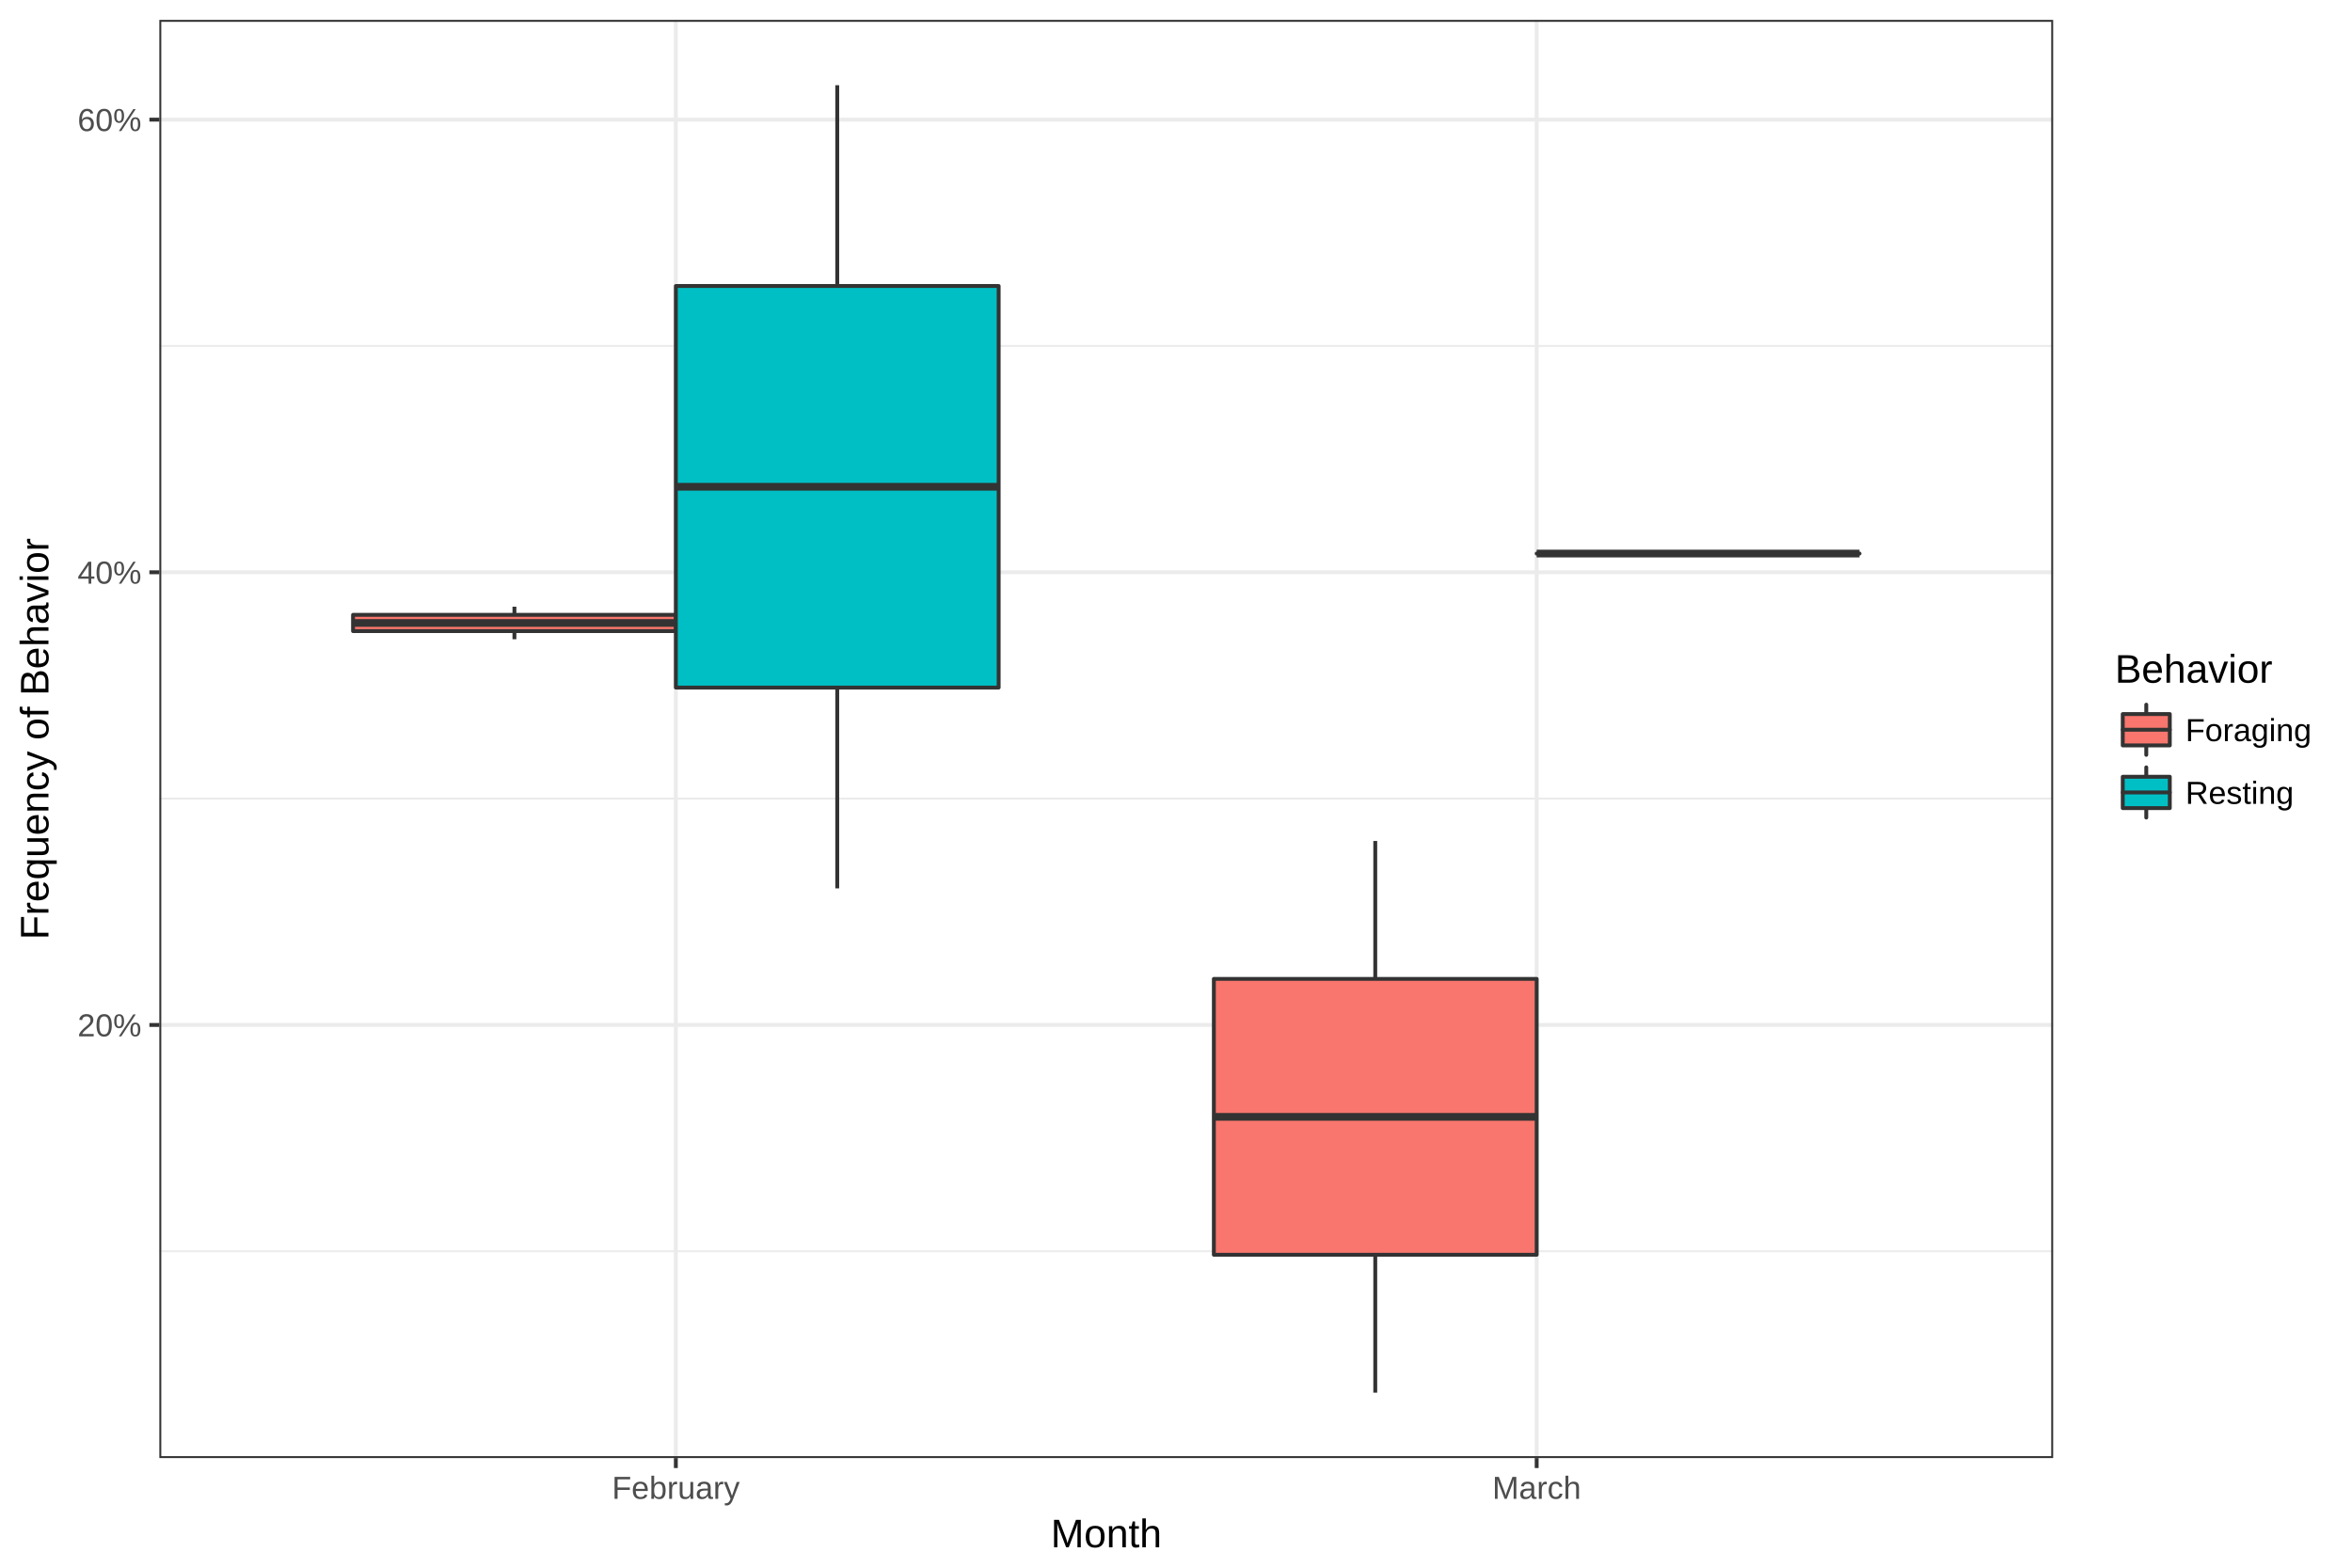
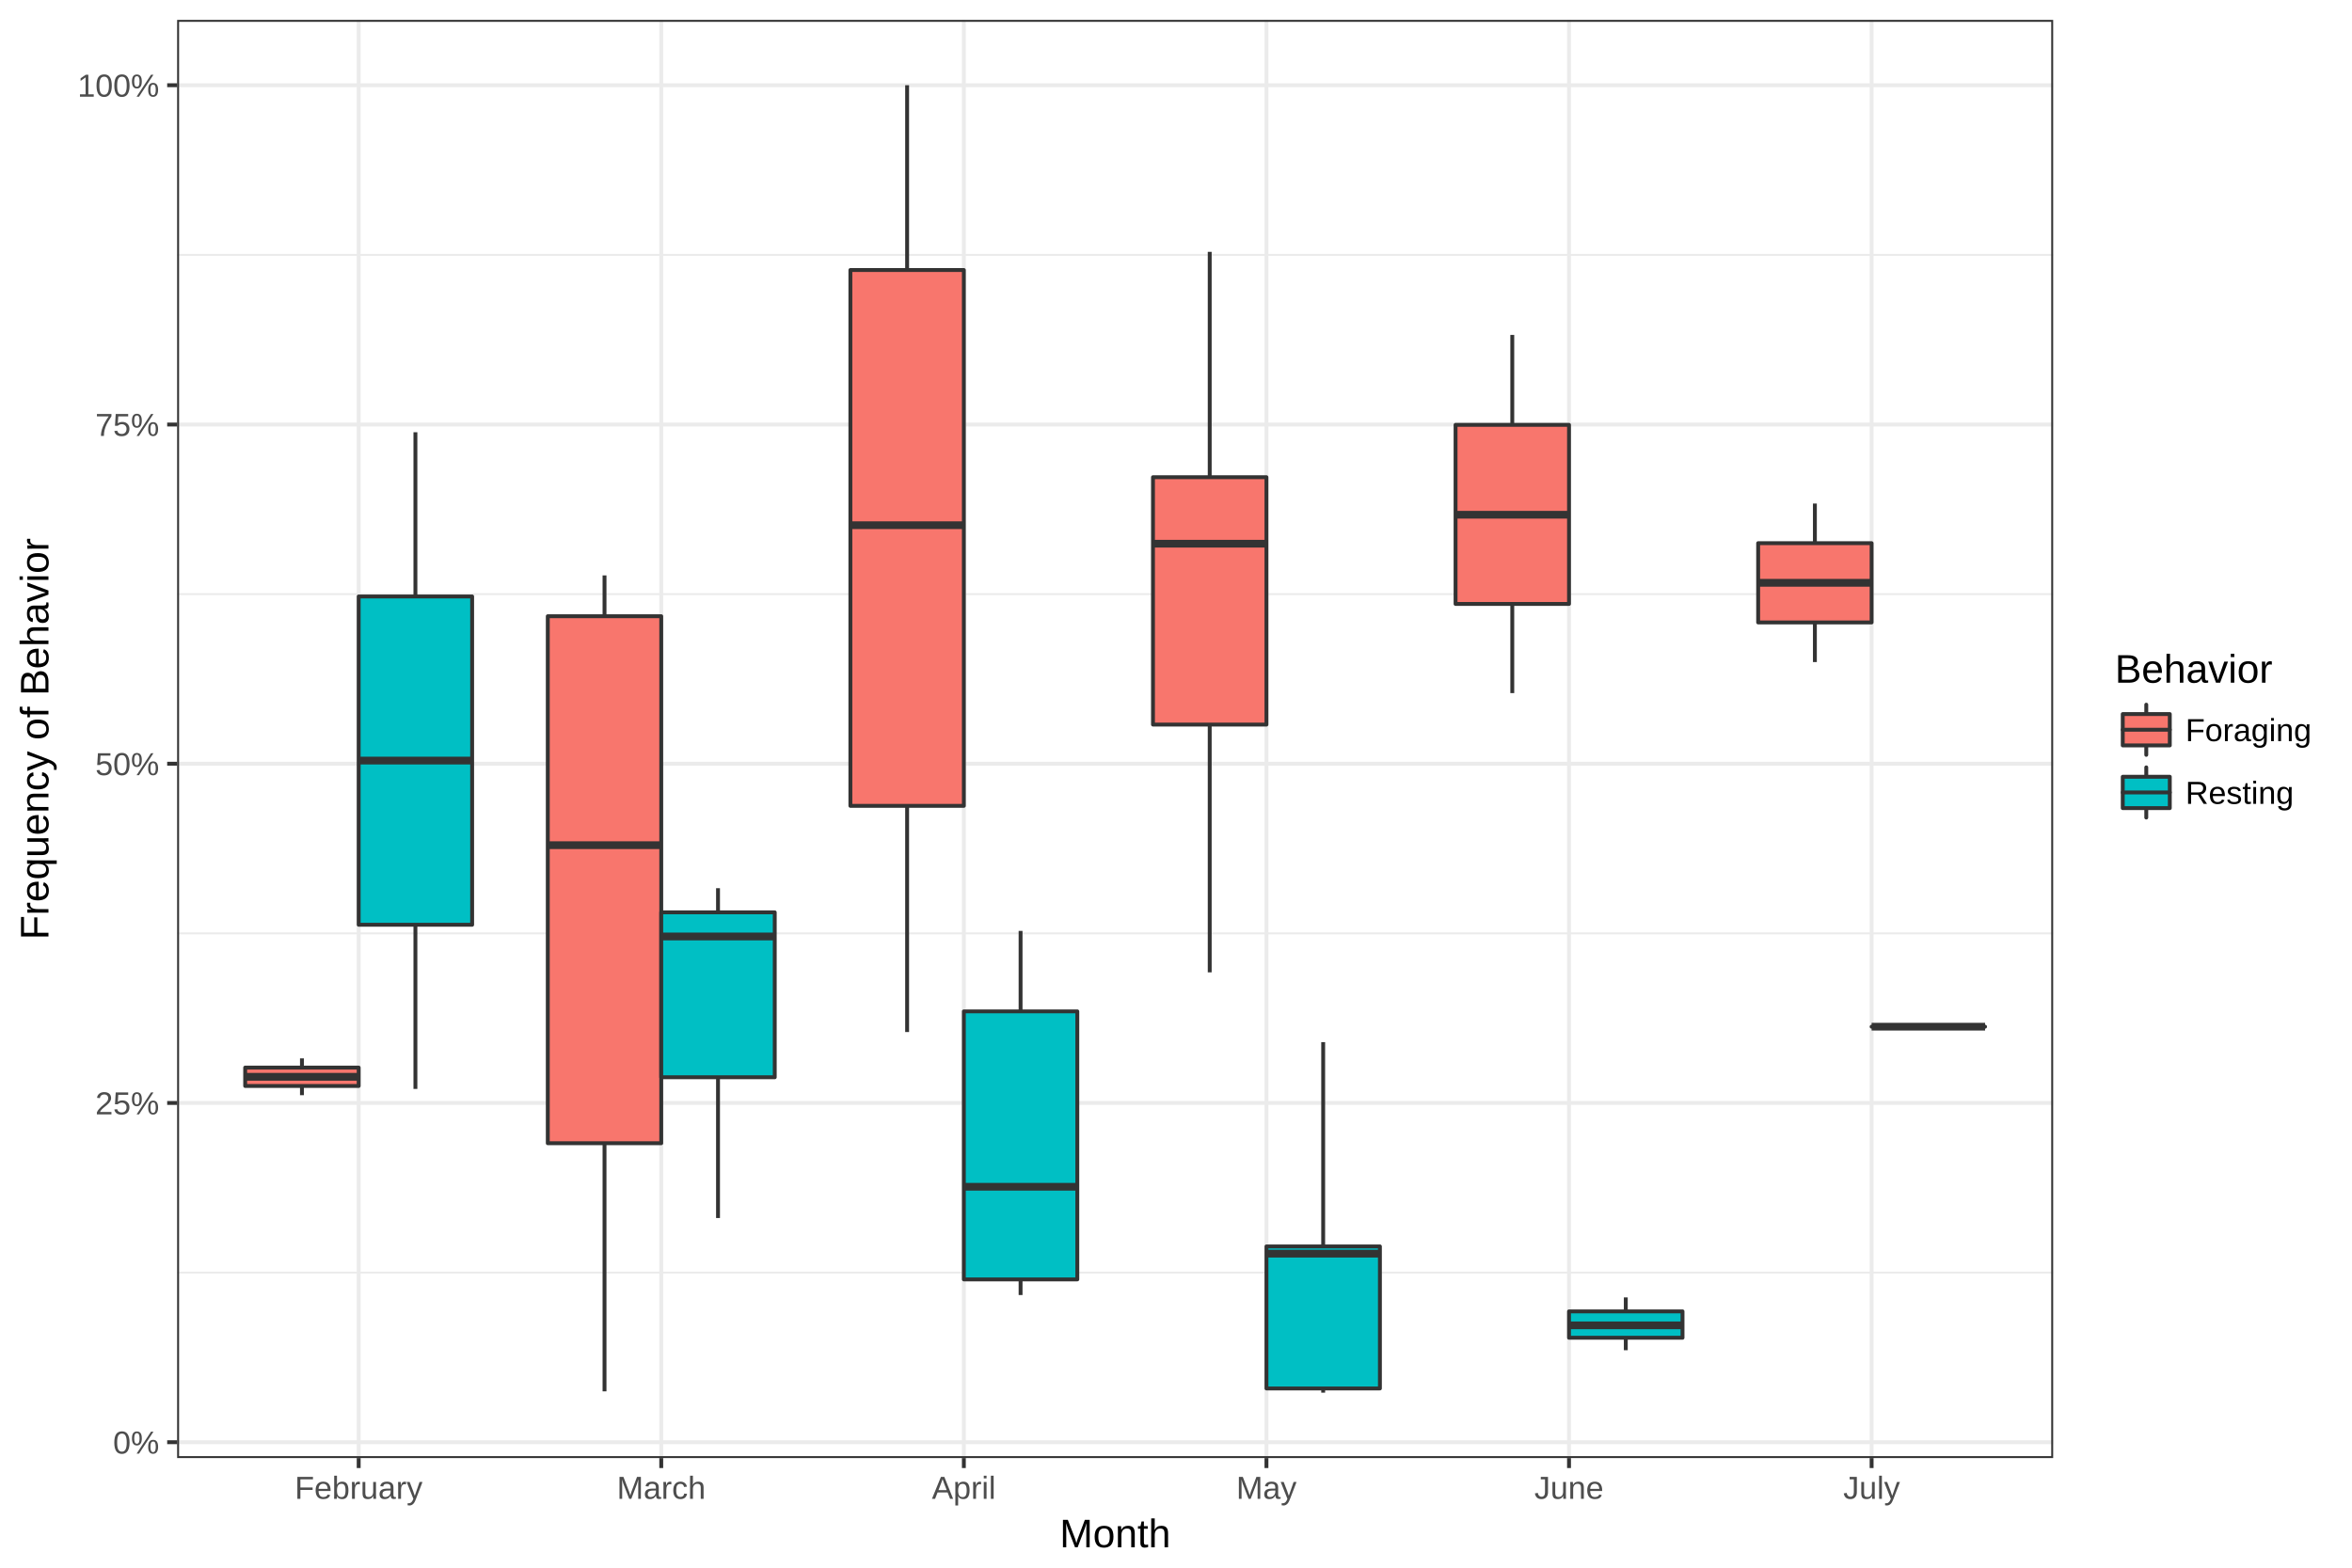
<svg xmlns="http://www.w3.org/2000/svg" viewBox="0 0 648.00 432.00">
  <defs>
    <style type="text/css">
    line, polyline, polygon, path, rect, circle {
      fill: none;
      stroke: #000000;
      stroke-linecap: round;
      stroke-linejoin: round;
      stroke-miterlimit: 10.00;
    }
  </style>
  </defs>
  <rect width="100%" height="100%" style="stroke: none; fill: #FFFFFF;" />
  <rect x="0.00" y="0.00" width="648.00" height="432.00" style="stroke-width: 1.07; stroke: #FFFFFF; fill: #FFFFFF;" />
  <defs>
-     <clipPath id="cpNDMuOTB8NTY1LjY3fDQwMS44MHw1LjQ4">
-       <rect x="43.90" y="5.48" width="521.77" height="396.32" />
+     <clipPath id="cpNDguODB8NTY1LjY3fDQwMS44MHw1LjQ4">
+       <rect x="48.80" y="5.48" width="516.87" height="396.32" />
    </clipPath>
  </defs>
-   <rect x="43.90" y="5.48" width="521.77" height="396.32" style="stroke-width: 1.07; stroke: none; fill: #FFFFFF;" clip-path="url(#cpNDMuOTB8NTY1LjY3fDQwMS44MHw1LjQ4)" />
-   <polyline points="43.90,344.80 565.67,344.80 " style="stroke-width: 0.53; stroke: #EBEBEB; stroke-linecap: butt;" clip-path="url(#cpNDMuOTB8NTY1LjY3fDQwMS44MHw1LjQ4)" />
-   <polyline points="43.90,220.07 565.67,220.07 " style="stroke-width: 0.53; stroke: #EBEBEB; stroke-linecap: butt;" clip-path="url(#cpNDMuOTB8NTY1LjY3fDQwMS44MHw1LjQ4)" />
-   <polyline points="43.90,95.34 565.67,95.34 " style="stroke-width: 0.53; stroke: #EBEBEB; stroke-linecap: butt;" clip-path="url(#cpNDMuOTB8NTY1LjY3fDQwMS44MHw1LjQ4)" />
-   <polyline points="43.90,282.44 565.67,282.44 " style="stroke-width: 1.07; stroke: #EBEBEB; stroke-linecap: butt;" clip-path="url(#cpNDMuOTB8NTY1LjY3fDQwMS44MHw1LjQ4)" />
-   <polyline points="43.90,157.70 565.67,157.70 " style="stroke-width: 1.07; stroke: #EBEBEB; stroke-linecap: butt;" clip-path="url(#cpNDMuOTB8NTY1LjY3fDQwMS44MHw1LjQ4)" />
-   <polyline points="43.90,32.97 565.67,32.97 " style="stroke-width: 1.07; stroke: #EBEBEB; stroke-linecap: butt;" clip-path="url(#cpNDMuOTB8NTY1LjY3fDQwMS44MHw1LjQ4)" />
-   <polyline points="186.20,401.80 186.20,5.48 " style="stroke-width: 1.07; stroke: #EBEBEB; stroke-linecap: butt;" clip-path="url(#cpNDMuOTB8NTY1LjY3fDQwMS44MHw1LjQ4)" />
-   <polyline points="423.37,401.80 423.37,5.48 " style="stroke-width: 1.07; stroke: #EBEBEB; stroke-linecap: butt;" clip-path="url(#cpNDMuOTB8NTY1LjY3fDQwMS44MHw1LjQ4)" />
-   <line x1="141.73" y1="169.43" x2="141.73" y2="167.18" style="stroke-width: 1.07; stroke: #333333; stroke-linecap: butt;" clip-path="url(#cpNDMuOTB8NTY1LjY3fDQwMS44MHw1LjQ4)" />
-   <line x1="141.73" y1="173.91" x2="141.73" y2="176.16" style="stroke-width: 1.07; stroke: #333333; stroke-linecap: butt;" clip-path="url(#cpNDMuOTB8NTY1LjY3fDQwMS44MHw1LjQ4)" />
-   <polygon points="97.27,169.43 97.27,173.91 186.20,173.91 186.20,169.43 97.27,169.43 " style="stroke-width: 1.07; stroke: #333333; fill: #F8766D;" clip-path="url(#cpNDMuOTB8NTY1LjY3fDQwMS44MHw1LjQ4)" />
-   <line x1="97.27" y1="171.67" x2="186.20" y2="171.67" style="stroke-width: 2.13; stroke: #333333; stroke-linecap: butt;" clip-path="url(#cpNDMuOTB8NTY1LjY3fDQwMS44MHw1LjQ4)" />
-   <line x1="230.67" y1="78.82" x2="230.67" y2="23.49" style="stroke-width: 1.07; stroke: #333333; stroke-linecap: butt;" clip-path="url(#cpNDMuOTB8NTY1LjY3fDQwMS44MHw1LjQ4)" />
-   <line x1="230.67" y1="189.47" x2="230.67" y2="244.80" style="stroke-width: 1.07; stroke: #333333; stroke-linecap: butt;" clip-path="url(#cpNDMuOTB8NTY1LjY3fDQwMS44MHw1LjQ4)" />
-   <polygon points="186.20,78.82 186.20,189.47 275.14,189.47 275.14,78.82 186.20,78.82 " style="stroke-width: 1.07; stroke: #333333; fill: #00BFC4;" clip-path="url(#cpNDMuOTB8NTY1LjY3fDQwMS44MHw1LjQ4)" />
-   <line x1="186.20" y1="134.14" x2="275.14" y2="134.14" style="stroke-width: 2.13; stroke: #333333; stroke-linecap: butt;" clip-path="url(#cpNDMuOTB8NTY1LjY3fDQwMS44MHw1LjQ4)" />
-   <line x1="378.90" y1="269.75" x2="378.90" y2="231.75" style="stroke-width: 1.07; stroke: #333333; stroke-linecap: butt;" clip-path="url(#cpNDMuOTB8NTY1LjY3fDQwMS44MHw1LjQ4)" />
-   <line x1="378.90" y1="345.77" x2="378.90" y2="383.78" style="stroke-width: 1.07; stroke: #333333; stroke-linecap: butt;" clip-path="url(#cpNDMuOTB8NTY1LjY3fDQwMS44MHw1LjQ4)" />
-   <polygon points="334.43,269.75 334.43,345.77 423.37,345.77 423.37,269.75 334.43,269.75 " style="stroke-width: 1.07; stroke: #333333; fill: #F8766D;" clip-path="url(#cpNDMuOTB8NTY1LjY3fDQwMS44MHw1LjQ4)" />
-   <line x1="334.43" y1="307.76" x2="423.37" y2="307.76" style="stroke-width: 2.13; stroke: #333333; stroke-linecap: butt;" clip-path="url(#cpNDMuOTB8NTY1LjY3fDQwMS44MHw1LjQ4)" />
-   <line x1="467.84" y1="152.54" x2="467.84" y2="152.54" style="stroke-width: 1.07; stroke: #333333; stroke-linecap: butt;" clip-path="url(#cpNDMuOTB8NTY1LjY3fDQwMS44MHw1LjQ4)" />
-   <line x1="467.84" y1="152.54" x2="467.84" y2="152.54" style="stroke-width: 1.07; stroke: #333333; stroke-linecap: butt;" clip-path="url(#cpNDMuOTB8NTY1LjY3fDQwMS44MHw1LjQ4)" />
-   <polygon points="423.37,152.54 423.37,152.54 512.31,152.54 512.31,152.54 423.37,152.54 " style="stroke-width: 1.07; stroke: #333333; fill: #00BFC4;" clip-path="url(#cpNDMuOTB8NTY1LjY3fDQwMS44MHw1LjQ4)" />
-   <line x1="423.37" y1="152.54" x2="512.31" y2="152.54" style="stroke-width: 2.13; stroke: #333333; stroke-linecap: butt;" clip-path="url(#cpNDMuOTB8NTY1LjY3fDQwMS44MHw1LjQ4)" />
-   <rect x="43.90" y="5.48" width="521.77" height="396.32" style="stroke-width: 1.07; stroke: #333333;" clip-path="url(#cpNDMuOTB8NTY1LjY3fDQwMS44MHw1LjQ4)" />
+   <rect x="48.80" y="5.48" width="516.87" height="396.32" style="stroke-width: 1.07; stroke: none; fill: #FFFFFF;" clip-path="url(#cpNDguODB8NTY1LjY3fDQwMS44MHw1LjQ4)" />
+   <polyline points="48.80,350.68 565.67,350.68 " style="stroke-width: 0.53; stroke: #EBEBEB; stroke-linecap: butt;" clip-path="url(#cpNDguODB8NTY1LjY3fDQwMS44MHw1LjQ4)" />
+   <polyline points="48.80,257.20 565.67,257.20 " style="stroke-width: 0.53; stroke: #EBEBEB; stroke-linecap: butt;" clip-path="url(#cpNDguODB8NTY1LjY3fDQwMS44MHw1LjQ4)" />
+   <polyline points="48.80,163.72 565.67,163.72 " style="stroke-width: 0.53; stroke: #EBEBEB; stroke-linecap: butt;" clip-path="url(#cpNDguODB8NTY1LjY3fDQwMS44MHw1LjQ4)" />
+   <polyline points="48.80,70.23 565.67,70.23 " style="stroke-width: 0.53; stroke: #EBEBEB; stroke-linecap: butt;" clip-path="url(#cpNDguODB8NTY1LjY3fDQwMS44MHw1LjQ4)" />
+   <polyline points="48.80,397.42 565.67,397.42 " style="stroke-width: 1.07; stroke: #EBEBEB; stroke-linecap: butt;" clip-path="url(#cpNDguODB8NTY1LjY3fDQwMS44MHw1LjQ4)" />
+   <polyline points="48.80,303.94 565.67,303.94 " style="stroke-width: 1.07; stroke: #EBEBEB; stroke-linecap: butt;" clip-path="url(#cpNDguODB8NTY1LjY3fDQwMS44MHw1LjQ4)" />
+   <polyline points="48.80,210.46 565.67,210.46 " style="stroke-width: 1.07; stroke: #EBEBEB; stroke-linecap: butt;" clip-path="url(#cpNDguODB8NTY1LjY3fDQwMS44MHw1LjQ4)" />
+   <polyline points="48.80,116.98 565.67,116.98 " style="stroke-width: 1.07; stroke: #EBEBEB; stroke-linecap: butt;" clip-path="url(#cpNDguODB8NTY1LjY3fDQwMS44MHw1LjQ4)" />
+   <polyline points="48.80,23.49 565.67,23.49 " style="stroke-width: 1.07; stroke: #EBEBEB; stroke-linecap: butt;" clip-path="url(#cpNDguODB8NTY1LjY3fDQwMS44MHw1LjQ4)" />
+   <polyline points="98.82,401.80 98.82,5.48 " style="stroke-width: 1.07; stroke: #EBEBEB; stroke-linecap: butt;" clip-path="url(#cpNDguODB8NTY1LjY3fDQwMS44MHw1LjQ4)" />
+   <polyline points="182.18,401.80 182.18,5.48 " style="stroke-width: 1.07; stroke: #EBEBEB; stroke-linecap: butt;" clip-path="url(#cpNDguODB8NTY1LjY3fDQwMS44MHw1LjQ4)" />
+   <polyline points="265.55,401.80 265.55,5.48 " style="stroke-width: 1.07; stroke: #EBEBEB; stroke-linecap: butt;" clip-path="url(#cpNDguODB8NTY1LjY3fDQwMS44MHw1LjQ4)" />
+   <polyline points="348.92,401.80 348.92,5.48 " style="stroke-width: 1.07; stroke: #EBEBEB; stroke-linecap: butt;" clip-path="url(#cpNDguODB8NTY1LjY3fDQwMS44MHw1LjQ4)" />
+   <polyline points="432.28,401.80 432.28,5.48 " style="stroke-width: 1.07; stroke: #EBEBEB; stroke-linecap: butt;" clip-path="url(#cpNDguODB8NTY1LjY3fDQwMS44MHw1LjQ4)" />
+   <polyline points="515.65,401.80 515.65,5.48 " style="stroke-width: 1.07; stroke: #EBEBEB; stroke-linecap: butt;" clip-path="url(#cpNDguODB8NTY1LjY3fDQwMS44MHw1LjQ4)" />
+   <line x1="83.19" y1="294.19" x2="83.19" y2="291.66" style="stroke-width: 1.07; stroke: #333333; stroke-linecap: butt;" clip-path="url(#cpNDguODB8NTY1LjY3fDQwMS44MHw1LjQ4)" />
+   <line x1="83.19" y1="299.26" x2="83.19" y2="301.80" style="stroke-width: 1.07; stroke: #333333; stroke-linecap: butt;" clip-path="url(#cpNDguODB8NTY1LjY3fDQwMS44MHw1LjQ4)" />
+   <polygon points="67.55,294.19 67.55,299.26 98.82,299.26 98.82,294.19 67.55,294.19 " style="stroke-width: 1.07; stroke: #333333; fill: #F8766D;" clip-path="url(#cpNDguODB8NTY1LjY3fDQwMS44MHw1LjQ4)" />
+   <line x1="67.55" y1="296.73" x2="98.82" y2="296.73" style="stroke-width: 2.13; stroke: #333333; stroke-linecap: butt;" clip-path="url(#cpNDguODB8NTY1LjY3fDQwMS44MHw1LjQ4)" />
+   <line x1="114.45" y1="164.36" x2="114.45" y2="119.12" style="stroke-width: 1.07; stroke: #333333; stroke-linecap: butt;" clip-path="url(#cpNDguODB8NTY1LjY3fDQwMS44MHw1LjQ4)" />
+   <line x1="114.45" y1="254.83" x2="114.45" y2="300.07" style="stroke-width: 1.07; stroke: #333333; stroke-linecap: butt;" clip-path="url(#cpNDguODB8NTY1LjY3fDQwMS44MHw1LjQ4)" />
+   <polygon points="98.82,164.36 98.82,254.83 130.08,254.83 130.08,164.36 98.82,164.36 " style="stroke-width: 1.07; stroke: #333333; fill: #00BFC4;" clip-path="url(#cpNDguODB8NTY1LjY3fDQwMS44MHw1LjQ4)" />
+   <line x1="98.82" y1="209.59" x2="130.08" y2="209.59" style="stroke-width: 2.13; stroke: #333333; stroke-linecap: butt;" clip-path="url(#cpNDguODB8NTY1LjY3fDQwMS44MHw1LjQ4)" />
+   <line x1="166.55" y1="169.81" x2="166.55" y2="158.57" style="stroke-width: 1.07; stroke: #333333; stroke-linecap: butt;" clip-path="url(#cpNDguODB8NTY1LjY3fDQwMS44MHw1LjQ4)" />
+   <line x1="166.55" y1="315.03" x2="166.55" y2="383.40" style="stroke-width: 1.07; stroke: #333333; stroke-linecap: butt;" clip-path="url(#cpNDguODB8NTY1LjY3fDQwMS44MHw1LjQ4)" />
+   <polygon points="150.92,169.81 150.92,315.03 182.18,315.03 182.18,169.81 150.92,169.81 " style="stroke-width: 1.07; stroke: #333333; fill: #F8766D;" clip-path="url(#cpNDguODB8NTY1LjY3fDQwMS44MHw1LjQ4)" />
+   <line x1="150.92" y1="232.90" x2="182.18" y2="232.90" style="stroke-width: 2.13; stroke: #333333; stroke-linecap: butt;" clip-path="url(#cpNDguODB8NTY1LjY3fDQwMS44MHw1LjQ4)" />
+   <line x1="197.82" y1="251.41" x2="197.82" y2="244.76" style="stroke-width: 1.07; stroke: #333333; stroke-linecap: butt;" clip-path="url(#cpNDguODB8NTY1LjY3fDQwMS44MHw1LjQ4)" />
+   <line x1="197.82" y1="296.86" x2="197.82" y2="335.65" style="stroke-width: 1.07; stroke: #333333; stroke-linecap: butt;" clip-path="url(#cpNDguODB8NTY1LjY3fDQwMS44MHw1LjQ4)" />
+   <polygon points="182.18,251.41 182.18,296.86 213.45,296.86 213.45,251.41 182.18,251.41 " style="stroke-width: 1.07; stroke: #333333; fill: #00BFC4;" clip-path="url(#cpNDguODB8NTY1LjY3fDQwMS44MHw1LjQ4)" />
+   <line x1="182.18" y1="258.06" x2="213.45" y2="258.06" style="stroke-width: 2.13; stroke: #333333; stroke-linecap: butt;" clip-path="url(#cpNDguODB8NTY1LjY3fDQwMS44MHw1LjQ4)" />
+   <line x1="249.92" y1="74.41" x2="249.92" y2="23.49" style="stroke-width: 1.07; stroke: #333333; stroke-linecap: butt;" clip-path="url(#cpNDguODB8NTY1LjY3fDQwMS44MHw1LjQ4)" />
+   <line x1="249.92" y1="222.06" x2="249.92" y2="284.39" style="stroke-width: 1.07; stroke: #333333; stroke-linecap: butt;" clip-path="url(#cpNDguODB8NTY1LjY3fDQwMS44MHw1LjQ4)" />
+   <polygon points="234.29,74.41 234.29,222.06 265.55,222.06 265.55,74.41 234.29,74.41 " style="stroke-width: 1.07; stroke: #333333; fill: #F8766D;" clip-path="url(#cpNDguODB8NTY1LjY3fDQwMS44MHw1LjQ4)" />
+   <line x1="234.29" y1="144.73" x2="265.55" y2="144.73" style="stroke-width: 2.13; stroke: #333333; stroke-linecap: butt;" clip-path="url(#cpNDguODB8NTY1LjY3fDQwMS44MHw1LjQ4)" />
+   <line x1="281.18" y1="278.70" x2="281.18" y2="256.52" style="stroke-width: 1.07; stroke: #333333; stroke-linecap: butt;" clip-path="url(#cpNDguODB8NTY1LjY3fDQwMS44MHw1LjQ4)" />
+   <line x1="281.18" y1="352.56" x2="281.18" y2="356.87" style="stroke-width: 1.07; stroke: #333333; stroke-linecap: butt;" clip-path="url(#cpNDguODB8NTY1LjY3fDQwMS44MHw1LjQ4)" />
+   <polygon points="265.55,278.70 265.55,352.56 296.81,352.56 296.81,278.70 265.55,278.70 " style="stroke-width: 1.07; stroke: #333333; fill: #00BFC4;" clip-path="url(#cpNDguODB8NTY1LjY3fDQwMS44MHw1LjQ4)" />
+   <line x1="265.55" y1="327.03" x2="296.81" y2="327.03" style="stroke-width: 2.13; stroke: #333333; stroke-linecap: butt;" clip-path="url(#cpNDguODB8NTY1LjY3fDQwMS44MHw1LjQ4)" />
+   <line x1="333.29" y1="131.50" x2="333.29" y2="69.39" style="stroke-width: 1.07; stroke: #333333; stroke-linecap: butt;" clip-path="url(#cpNDguODB8NTY1LjY3fDQwMS44MHw1LjQ4)" />
+   <line x1="333.29" y1="199.67" x2="333.29" y2="267.94" style="stroke-width: 1.07; stroke: #333333; stroke-linecap: butt;" clip-path="url(#cpNDguODB8NTY1LjY3fDQwMS44MHw1LjQ4)" />
+   <polygon points="317.66,131.50 317.66,199.67 348.92,199.67 348.92,131.50 317.66,131.50 " style="stroke-width: 1.07; stroke: #333333; fill: #F8766D;" clip-path="url(#cpNDguODB8NTY1LjY3fDQwMS44MHw1LjQ4)" />
+   <line x1="317.66" y1="149.83" x2="348.92" y2="149.83" style="stroke-width: 2.13; stroke: #333333; stroke-linecap: butt;" clip-path="url(#cpNDguODB8NTY1LjY3fDQwMS44MHw1LjQ4)" />
+   <line x1="364.55" y1="343.47" x2="364.55" y2="287.17" style="stroke-width: 1.07; stroke: #333333; stroke-linecap: butt;" clip-path="url(#cpNDguODB8NTY1LjY3fDQwMS44MHw1LjQ4)" />
+   <line x1="364.55" y1="382.61" x2="364.55" y2="383.78" style="stroke-width: 1.07; stroke: #333333; stroke-linecap: butt;" clip-path="url(#cpNDguODB8NTY1LjY3fDQwMS44MHw1LjQ4)" />
+   <polygon points="348.92,343.47 348.92,382.61 380.18,382.61 380.18,343.47 348.92,343.47 " style="stroke-width: 1.07; stroke: #333333; fill: #00BFC4;" clip-path="url(#cpNDguODB8NTY1LjY3fDQwMS44MHw1LjQ4)" />
+   <line x1="348.92" y1="345.46" x2="380.18" y2="345.46" style="stroke-width: 2.13; stroke: #333333; stroke-linecap: butt;" clip-path="url(#cpNDguODB8NTY1LjY3fDQwMS44MHw1LjQ4)" />
+   <line x1="416.65" y1="117.07" x2="416.65" y2="92.30" style="stroke-width: 1.07; stroke: #333333; stroke-linecap: butt;" clip-path="url(#cpNDguODB8NTY1LjY3fDQwMS44MHw1LjQ4)" />
+   <line x1="416.65" y1="166.42" x2="416.65" y2="190.99" style="stroke-width: 1.07; stroke: #333333; stroke-linecap: butt;" clip-path="url(#cpNDguODB8NTY1LjY3fDQwMS44MHw1LjQ4)" />
+   <polygon points="401.02,117.07 401.02,166.42 432.28,166.42 432.28,117.07 401.02,117.07 " style="stroke-width: 1.07; stroke: #333333; fill: #F8766D;" clip-path="url(#cpNDguODB8NTY1LjY3fDQwMS44MHw1LjQ4)" />
+   <line x1="401.02" y1="141.84" x2="432.28" y2="141.84" style="stroke-width: 2.13; stroke: #333333; stroke-linecap: butt;" clip-path="url(#cpNDguODB8NTY1LjY3fDQwMS44MHw1LjQ4)" />
+   <line x1="447.92" y1="361.37" x2="447.92" y2="357.53" style="stroke-width: 1.07; stroke: #333333; stroke-linecap: butt;" clip-path="url(#cpNDguODB8NTY1LjY3fDQwMS44MHw1LjQ4)" />
+   <line x1="447.92" y1="368.64" x2="447.92" y2="372.07" style="stroke-width: 1.07; stroke: #333333; stroke-linecap: butt;" clip-path="url(#cpNDguODB8NTY1LjY3fDQwMS44MHw1LjQ4)" />
+   <polygon points="432.28,361.37 432.28,368.64 463.55,368.64 463.55,361.37 432.28,361.37 " style="stroke-width: 1.07; stroke: #333333; fill: #00BFC4;" clip-path="url(#cpNDguODB8NTY1LjY3fDQwMS44MHw1LjQ4)" />
+   <line x1="432.28" y1="365.22" x2="463.55" y2="365.22" style="stroke-width: 2.13; stroke: #333333; stroke-linecap: butt;" clip-path="url(#cpNDguODB8NTY1LjY3fDQwMS44MHw1LjQ4)" />
+   <line x1="500.02" y1="149.68" x2="500.02" y2="138.75" style="stroke-width: 1.07; stroke: #333333; stroke-linecap: butt;" clip-path="url(#cpNDguODB8NTY1LjY3fDQwMS44MHw1LjQ4)" />
+   <line x1="500.02" y1="171.52" x2="500.02" y2="182.44" style="stroke-width: 1.07; stroke: #333333; stroke-linecap: butt;" clip-path="url(#cpNDguODB8NTY1LjY3fDQwMS44MHw1LjQ4)" />
+   <polygon points="484.39,149.68 484.39,171.52 515.65,171.52 515.65,149.68 484.39,149.68 " style="stroke-width: 1.07; stroke: #333333; fill: #F8766D;" clip-path="url(#cpNDguODB8NTY1LjY3fDQwMS44MHw1LjQ4)" />
+   <line x1="484.39" y1="160.60" x2="515.65" y2="160.60" style="stroke-width: 2.13; stroke: #333333; stroke-linecap: butt;" clip-path="url(#cpNDguODB8NTY1LjY3fDQwMS44MHw1LjQ4)" />
+   <line x1="531.28" y1="282.92" x2="531.28" y2="282.92" style="stroke-width: 1.07; stroke: #333333; stroke-linecap: butt;" clip-path="url(#cpNDguODB8NTY1LjY3fDQwMS44MHw1LjQ4)" />
+   <line x1="531.28" y1="282.92" x2="531.28" y2="282.92" style="stroke-width: 1.07; stroke: #333333; stroke-linecap: butt;" clip-path="url(#cpNDguODB8NTY1LjY3fDQwMS44MHw1LjQ4)" />
+   <polygon points="515.65,282.92 515.65,282.92 546.91,282.92 546.91,282.92 515.65,282.92 " style="stroke-width: 1.07; stroke: #333333; fill: #00BFC4;" clip-path="url(#cpNDguODB8NTY1LjY3fDQwMS44MHw1LjQ4)" />
+   <line x1="515.65" y1="282.92" x2="546.91" y2="282.92" style="stroke-width: 2.13; stroke: #333333; stroke-linecap: butt;" clip-path="url(#cpNDguODB8NTY1LjY3fDQwMS44MHw1LjQ4)" />
+   <rect x="48.80" y="5.48" width="516.87" height="396.32" style="stroke-width: 1.07; stroke: #333333;" clip-path="url(#cpNDguODB8NTY1LjY3fDQwMS44MHw1LjQ4)" />
  <defs>
    <clipPath id="cpMC4wMHw2NDguMDB8NDMyLjAwfDAuMDA=">
      <rect x="0.00" y="0.00" width="648.00" height="432.00" />
    </clipPath>
  </defs>
  <g clip-path="url(#cpMC4wMHw2NDguMDB8NDMyLjAwfDAuMDA=)">
-     <text x="21.36" y="285.59" style="font-size: 8.80px; fill: #4D4D4D; font-family: Arial;" textLength="17.61px" lengthAdjust="spacingAndGlyphs">20%</text>
+     <text x="31.15" y="400.57" style="font-size: 8.80px; fill: #4D4D4D; font-family: Arial;" textLength="12.72px" lengthAdjust="spacingAndGlyphs">0%</text>
  </g>
  <g clip-path="url(#cpMC4wMHw2NDguMDB8NDMyLjAwfDAuMDA=)">
-     <text x="21.36" y="160.85" style="font-size: 8.80px; fill: #4D4D4D; font-family: Arial;" textLength="17.61px" lengthAdjust="spacingAndGlyphs">40%</text>
+     <text x="26.25" y="307.09" style="font-size: 8.80px; fill: #4D4D4D; font-family: Arial;" textLength="17.61px" lengthAdjust="spacingAndGlyphs">25%</text>
  </g>
  <g clip-path="url(#cpMC4wMHw2NDguMDB8NDMyLjAwfDAuMDA=)">
-     <text x="21.36" y="36.12" style="font-size: 8.80px; fill: #4D4D4D; font-family: Arial;" textLength="17.61px" lengthAdjust="spacingAndGlyphs">60%</text>
-   </g>
-   <polyline points="41.16,282.44 43.90,282.44 " style="stroke-width: 1.07; stroke: #333333; stroke-linecap: butt;" clip-path="url(#cpMC4wMHw2NDguMDB8NDMyLjAwfDAuMDA=)" />
-   <polyline points="41.16,157.70 43.90,157.70 " style="stroke-width: 1.07; stroke: #333333; stroke-linecap: butt;" clip-path="url(#cpMC4wMHw2NDguMDB8NDMyLjAwfDAuMDA=)" />
-   <polyline points="41.16,32.97 43.90,32.97 " style="stroke-width: 1.07; stroke: #333333; stroke-linecap: butt;" clip-path="url(#cpMC4wMHw2NDguMDB8NDMyLjAwfDAuMDA=)" />
-   <polyline points="186.20,404.54 186.20,401.80 " style="stroke-width: 1.07; stroke: #333333; stroke-linecap: butt;" clip-path="url(#cpMC4wMHw2NDguMDB8NDMyLjAwfDAuMDA=)" />
-   <polyline points="423.37,404.54 423.37,401.80 " style="stroke-width: 1.07; stroke: #333333; stroke-linecap: butt;" clip-path="url(#cpMC4wMHw2NDguMDB8NDMyLjAwfDAuMDA=)" />
-   <g clip-path="url(#cpMC4wMHw2NDguMDB8NDMyLjAwfDAuMDA=)">
-     <text x="168.60" y="413.03" style="font-size: 8.80px; fill: #4D4D4D; font-family: Arial;" textLength="35.21px" lengthAdjust="spacingAndGlyphs">February</text>
+     <text x="26.25" y="213.61" style="font-size: 8.80px; fill: #4D4D4D; font-family: Arial;" textLength="17.61px" lengthAdjust="spacingAndGlyphs">50%</text>
  </g>
  <g clip-path="url(#cpMC4wMHw2NDguMDB8NDMyLjAwfDAuMDA=)">
-     <text x="411.15" y="413.03" style="font-size: 8.80px; fill: #4D4D4D; font-family: Arial;" textLength="24.45px" lengthAdjust="spacingAndGlyphs">March</text>
+     <text x="26.25" y="120.13" style="font-size: 8.80px; fill: #4D4D4D; font-family: Arial;" textLength="17.61px" lengthAdjust="spacingAndGlyphs">75%</text>
  </g>
  <g clip-path="url(#cpMC4wMHw2NDguMDB8NDMyLjAwfDAuMDA=)">
-     <text x="289.50" y="426.38" style="font-size: 11.00px; font-family: Arial;" textLength="30.57px" lengthAdjust="spacingAndGlyphs">Month</text>
+     <text x="21.36" y="26.64" style="font-size: 8.80px; fill: #4D4D4D; font-family: Arial;" textLength="22.51px" lengthAdjust="spacingAndGlyphs">100%</text>
+   </g>
+   <polyline points="46.06,397.42 48.80,397.42 " style="stroke-width: 1.07; stroke: #333333; stroke-linecap: butt;" clip-path="url(#cpMC4wMHw2NDguMDB8NDMyLjAwfDAuMDA=)" />
+   <polyline points="46.06,303.94 48.80,303.94 " style="stroke-width: 1.07; stroke: #333333; stroke-linecap: butt;" clip-path="url(#cpMC4wMHw2NDguMDB8NDMyLjAwfDAuMDA=)" />
+   <polyline points="46.06,210.46 48.80,210.46 " style="stroke-width: 1.07; stroke: #333333; stroke-linecap: butt;" clip-path="url(#cpMC4wMHw2NDguMDB8NDMyLjAwfDAuMDA=)" />
+   <polyline points="46.06,116.98 48.80,116.98 " style="stroke-width: 1.07; stroke: #333333; stroke-linecap: butt;" clip-path="url(#cpMC4wMHw2NDguMDB8NDMyLjAwfDAuMDA=)" />
+   <polyline points="46.06,23.49 48.80,23.49 " style="stroke-width: 1.07; stroke: #333333; stroke-linecap: butt;" clip-path="url(#cpMC4wMHw2NDguMDB8NDMyLjAwfDAuMDA=)" />
+   <polyline points="98.82,404.54 98.82,401.80 " style="stroke-width: 1.07; stroke: #333333; stroke-linecap: butt;" clip-path="url(#cpMC4wMHw2NDguMDB8NDMyLjAwfDAuMDA=)" />
+   <polyline points="182.18,404.54 182.18,401.80 " style="stroke-width: 1.07; stroke: #333333; stroke-linecap: butt;" clip-path="url(#cpMC4wMHw2NDguMDB8NDMyLjAwfDAuMDA=)" />
+   <polyline points="265.55,404.54 265.55,401.80 " style="stroke-width: 1.07; stroke: #333333; stroke-linecap: butt;" clip-path="url(#cpMC4wMHw2NDguMDB8NDMyLjAwfDAuMDA=)" />
+   <polyline points="348.92,404.54 348.92,401.80 " style="stroke-width: 1.07; stroke: #333333; stroke-linecap: butt;" clip-path="url(#cpMC4wMHw2NDguMDB8NDMyLjAwfDAuMDA=)" />
+   <polyline points="432.28,404.54 432.28,401.80 " style="stroke-width: 1.07; stroke: #333333; stroke-linecap: butt;" clip-path="url(#cpMC4wMHw2NDguMDB8NDMyLjAwfDAuMDA=)" />
+   <polyline points="515.65,404.54 515.65,401.80 " style="stroke-width: 1.07; stroke: #333333; stroke-linecap: butt;" clip-path="url(#cpMC4wMHw2NDguMDB8NDMyLjAwfDAuMDA=)" />
+   <g clip-path="url(#cpMC4wMHw2NDguMDB8NDMyLjAwfDAuMDA=)">
+     <text x="81.21" y="413.03" style="font-size: 8.80px; fill: #4D4D4D; font-family: Arial;" textLength="35.21px" lengthAdjust="spacingAndGlyphs">February</text>
+   </g>
+   <g clip-path="url(#cpMC4wMHw2NDguMDB8NDMyLjAwfDAuMDA=)">
+     <text x="169.96" y="413.03" style="font-size: 8.80px; fill: #4D4D4D; font-family: Arial;" textLength="24.45px" lengthAdjust="spacingAndGlyphs">March</text>
+   </g>
+   <g clip-path="url(#cpMC4wMHw2NDguMDB8NDMyLjAwfDAuMDA=)">
+     <text x="256.75" y="413.03" style="font-size: 8.80px; fill: #4D4D4D; font-family: Arial;" textLength="17.60px" lengthAdjust="spacingAndGlyphs">April</text>
+   </g>
+   <g clip-path="url(#cpMC4wMHw2NDguMDB8NDMyLjAwfDAuMDA=)">
+     <text x="340.61" y="413.03" style="font-size: 8.80px; fill: #4D4D4D; font-family: Arial;" textLength="16.62px" lengthAdjust="spacingAndGlyphs">May</text>
+   </g>
+   <g clip-path="url(#cpMC4wMHw2NDguMDB8NDMyLjAwfDAuMDA=)">
+     <text x="422.74" y="413.03" style="font-size: 8.80px; fill: #4D4D4D; font-family: Arial;" textLength="19.08px" lengthAdjust="spacingAndGlyphs">June</text>
+   </g>
+   <g clip-path="url(#cpMC4wMHw2NDguMDB8NDMyLjAwfDAuMDA=)">
+     <text x="507.83" y="413.03" style="font-size: 8.80px; fill: #4D4D4D; font-family: Arial;" textLength="15.65px" lengthAdjust="spacingAndGlyphs">July</text>
+   </g>
+   <g clip-path="url(#cpMC4wMHw2NDguMDB8NDMyLjAwfDAuMDA=)">
+     <text x="291.95" y="426.38" style="font-size: 11.00px; font-family: Arial;" textLength="30.57px" lengthAdjust="spacingAndGlyphs">Month</text>
  </g>
  <g clip-path="url(#cpMC4wMHw2NDguMDB8NDMyLjAwfDAuMDA=)">
    <text transform="translate(13.35,258.97) rotate(-90)" style="font-size: 11.00px; font-family: Arial;" textLength="110.67px" lengthAdjust="spacingAndGlyphs">Frequency of Behavior</text>
  </g>
  <rect x="577.01" y="174.59" width="65.51" height="58.09" style="stroke-width: 1.07; stroke: none; fill: #FFFFFF;" clip-path="url(#cpMC4wMHw2NDguMDB8NDMyLjAwfDAuMDA=)" />
  <g clip-path="url(#cpMC4wMHw2NDguMDB8NDMyLjAwfDAuMDA=)">
    <text x="582.68" y="188.13" style="font-size: 11.00px; font-family: Arial;" textLength="43.41px" lengthAdjust="spacingAndGlyphs">Behavior</text>
  </g>
  <rect x="582.68" y="192.45" width="17.28" height="17.28" style="stroke-width: 1.07; stroke: none; fill: #FFFFFF;" clip-path="url(#cpMC4wMHw2NDguMDB8NDMyLjAwfDAuMDA=)" />
  <polyline points="591.32,208.01 591.32,205.41 " style="stroke-width: 1.07; stroke: #333333;" clip-path="url(#cpMC4wMHw2NDguMDB8NDMyLjAwfDAuMDA=)" />
  <polyline points="591.32,196.77 591.32,194.18 " style="stroke-width: 1.07; stroke: #333333;" clip-path="url(#cpMC4wMHw2NDguMDB8NDMyLjAwfDAuMDA=)" />
  <rect x="584.84" y="196.77" width="12.96" height="8.64" style="stroke-width: 1.07; stroke: #333333; fill: #F8766D;" clip-path="url(#cpMC4wMHw2NDguMDB8NDMyLjAwfDAuMDA=)" />
  <polyline points="584.84,201.09 597.80,201.09 " style="stroke-width: 1.07; stroke: #333333;" clip-path="url(#cpMC4wMHw2NDguMDB8NDMyLjAwfDAuMDA=)" />
  <rect x="582.68" y="209.73" width="17.28" height="17.28" style="stroke-width: 1.07; stroke: none; fill: #FFFFFF;" clip-path="url(#cpMC4wMHw2NDguMDB8NDMyLjAwfDAuMDA=)" />
  <polyline points="591.32,225.29 591.32,222.69 " style="stroke-width: 1.07; stroke: #333333;" clip-path="url(#cpMC4wMHw2NDguMDB8NDMyLjAwfDAuMDA=)" />
  <polyline points="591.32,214.05 591.32,211.46 " style="stroke-width: 1.07; stroke: #333333;" clip-path="url(#cpMC4wMHw2NDguMDB8NDMyLjAwfDAuMDA=)" />
  <rect x="584.84" y="214.05" width="12.96" height="8.64" style="stroke-width: 1.07; stroke: #333333; fill: #00BFC4;" clip-path="url(#cpMC4wMHw2NDguMDB8NDMyLjAwfDAuMDA=)" />
  <polyline points="584.84,218.37 597.80,218.37 " style="stroke-width: 1.07; stroke: #333333;" clip-path="url(#cpMC4wMHw2NDguMDB8NDMyLjAwfDAuMDA=)" />
  <g clip-path="url(#cpMC4wMHw2NDguMDB8NDMyLjAwfDAuMDA=)">
    <text x="602.12" y="204.24" style="font-size: 8.80px; font-family: Arial;" textLength="34.73px" lengthAdjust="spacingAndGlyphs">Foraging</text>
  </g>
  <g clip-path="url(#cpMC4wMHw2NDguMDB8NDMyLjAwfDAuMDA=)">
    <text x="602.12" y="221.52" style="font-size: 8.80px; font-family: Arial;" textLength="29.84px" lengthAdjust="spacingAndGlyphs">Resting</text>
  </g>
</svg>
